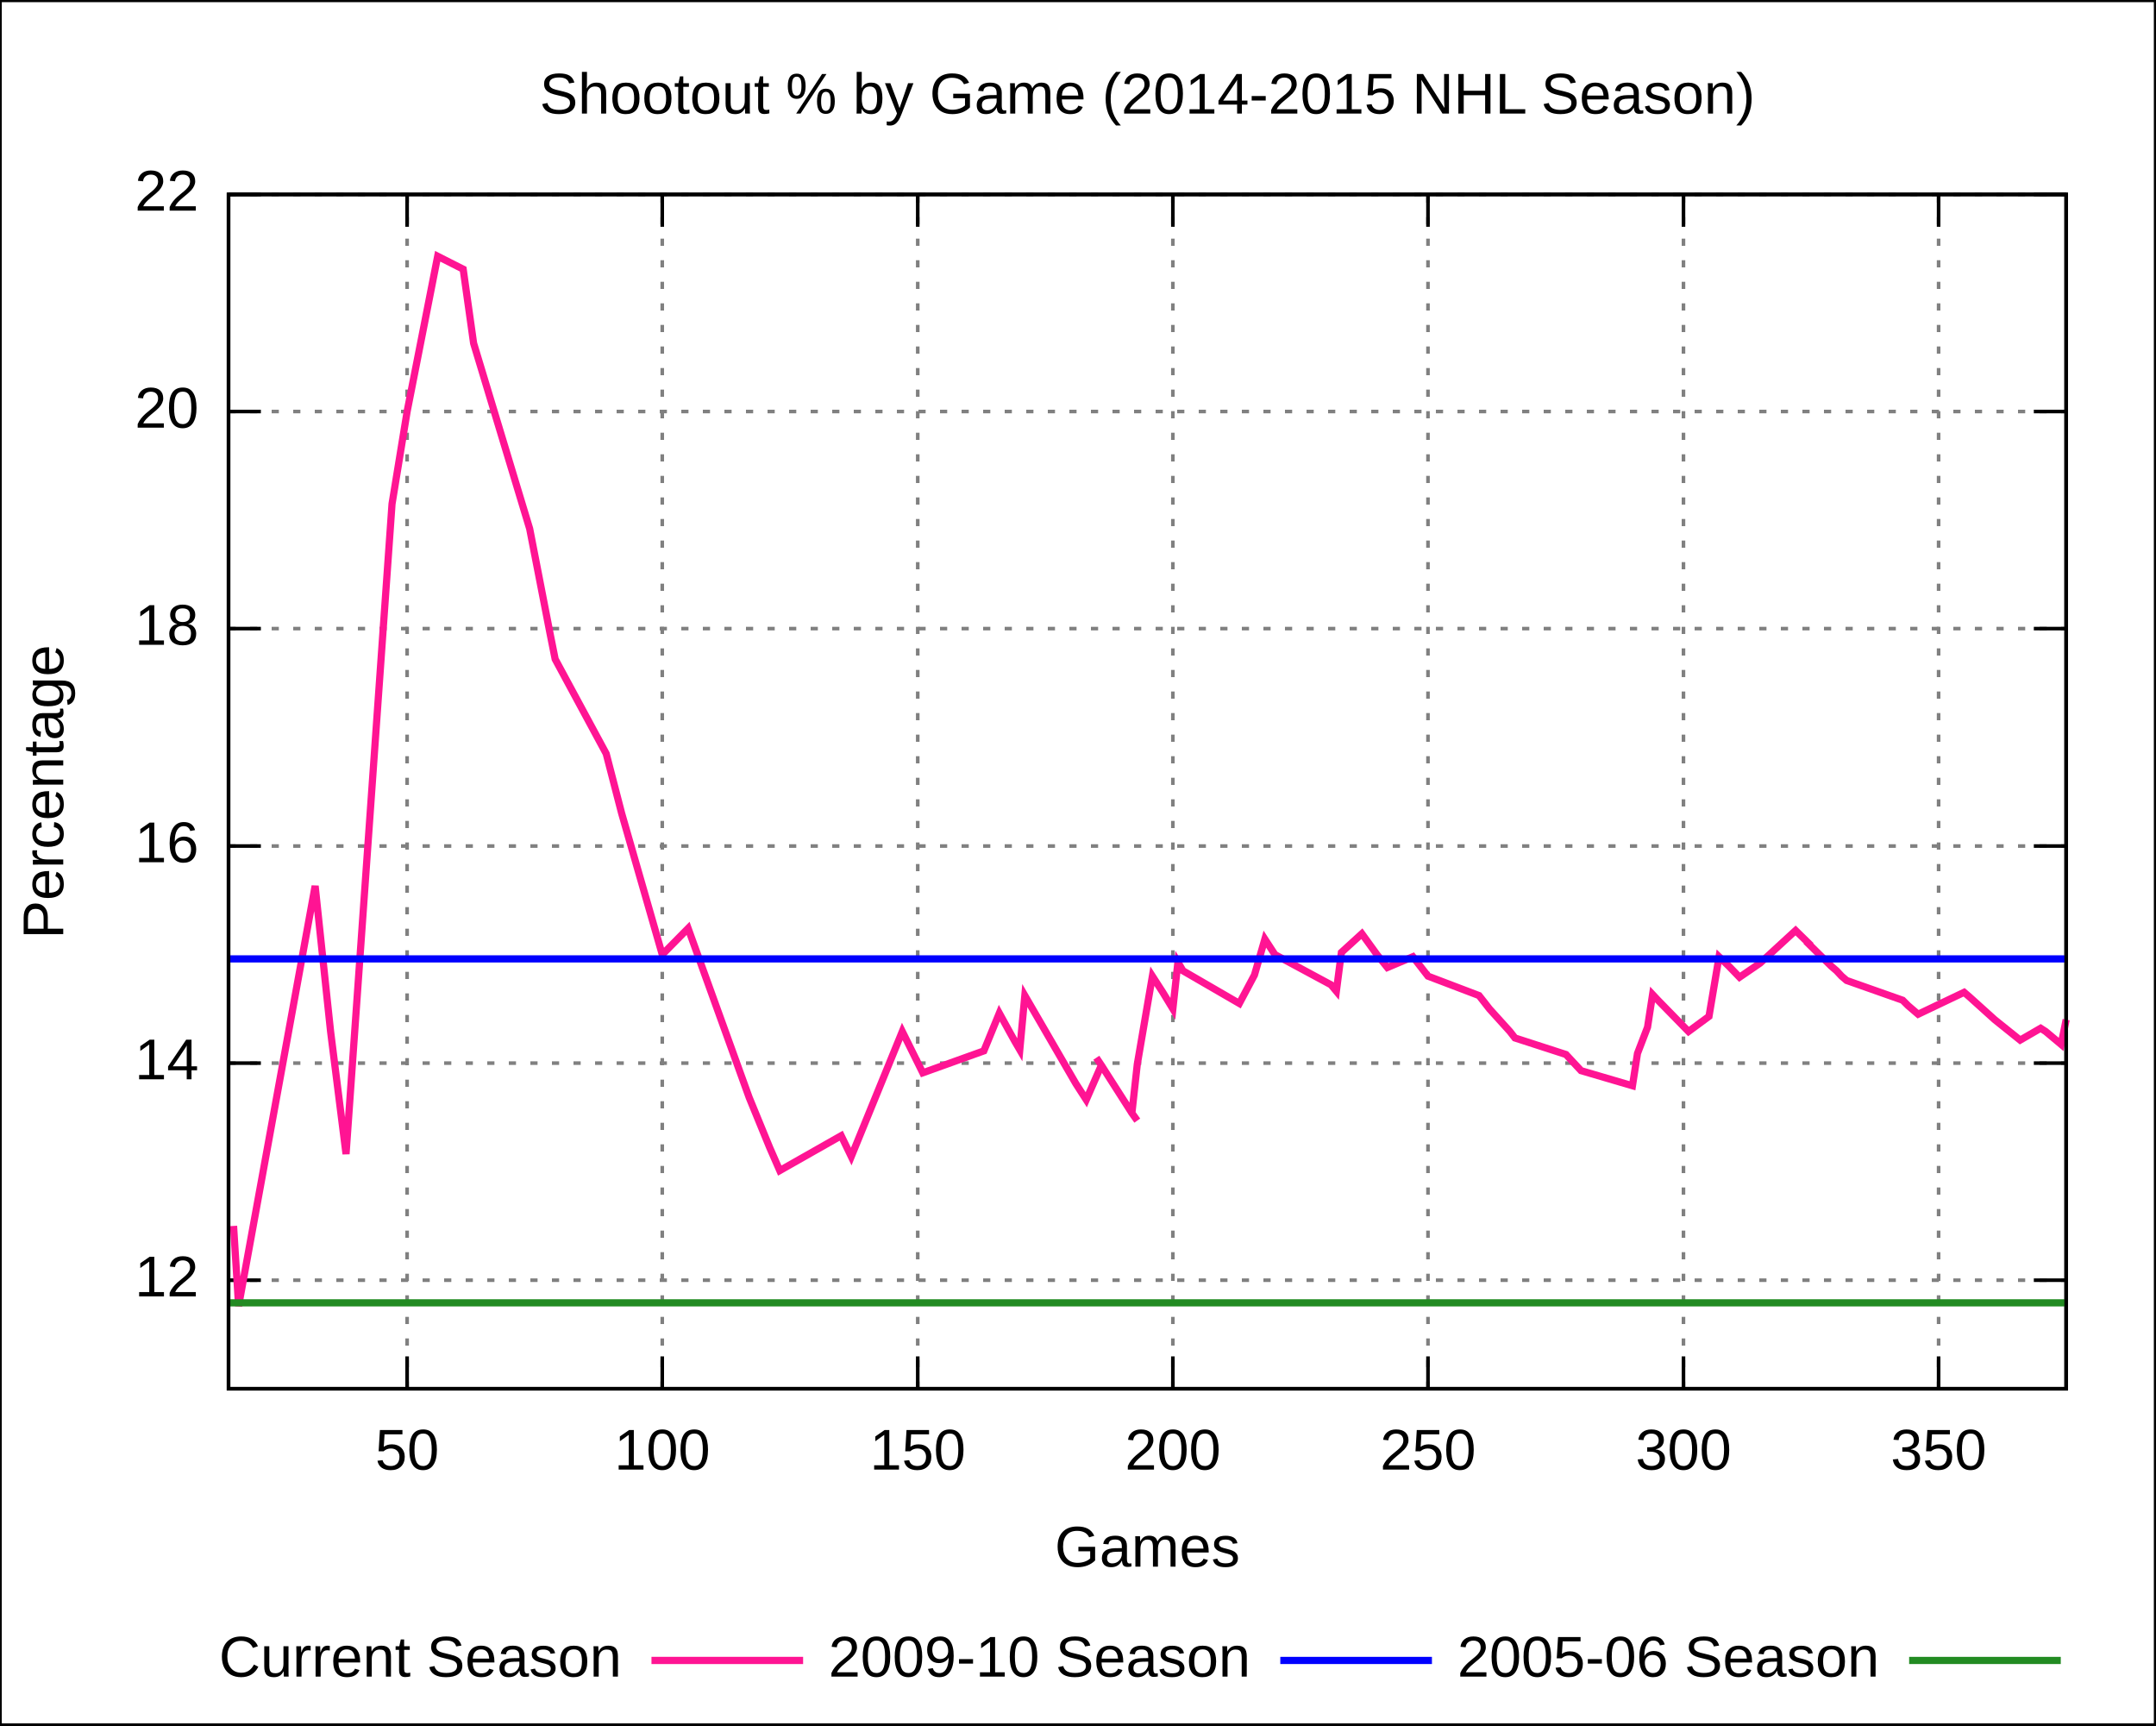
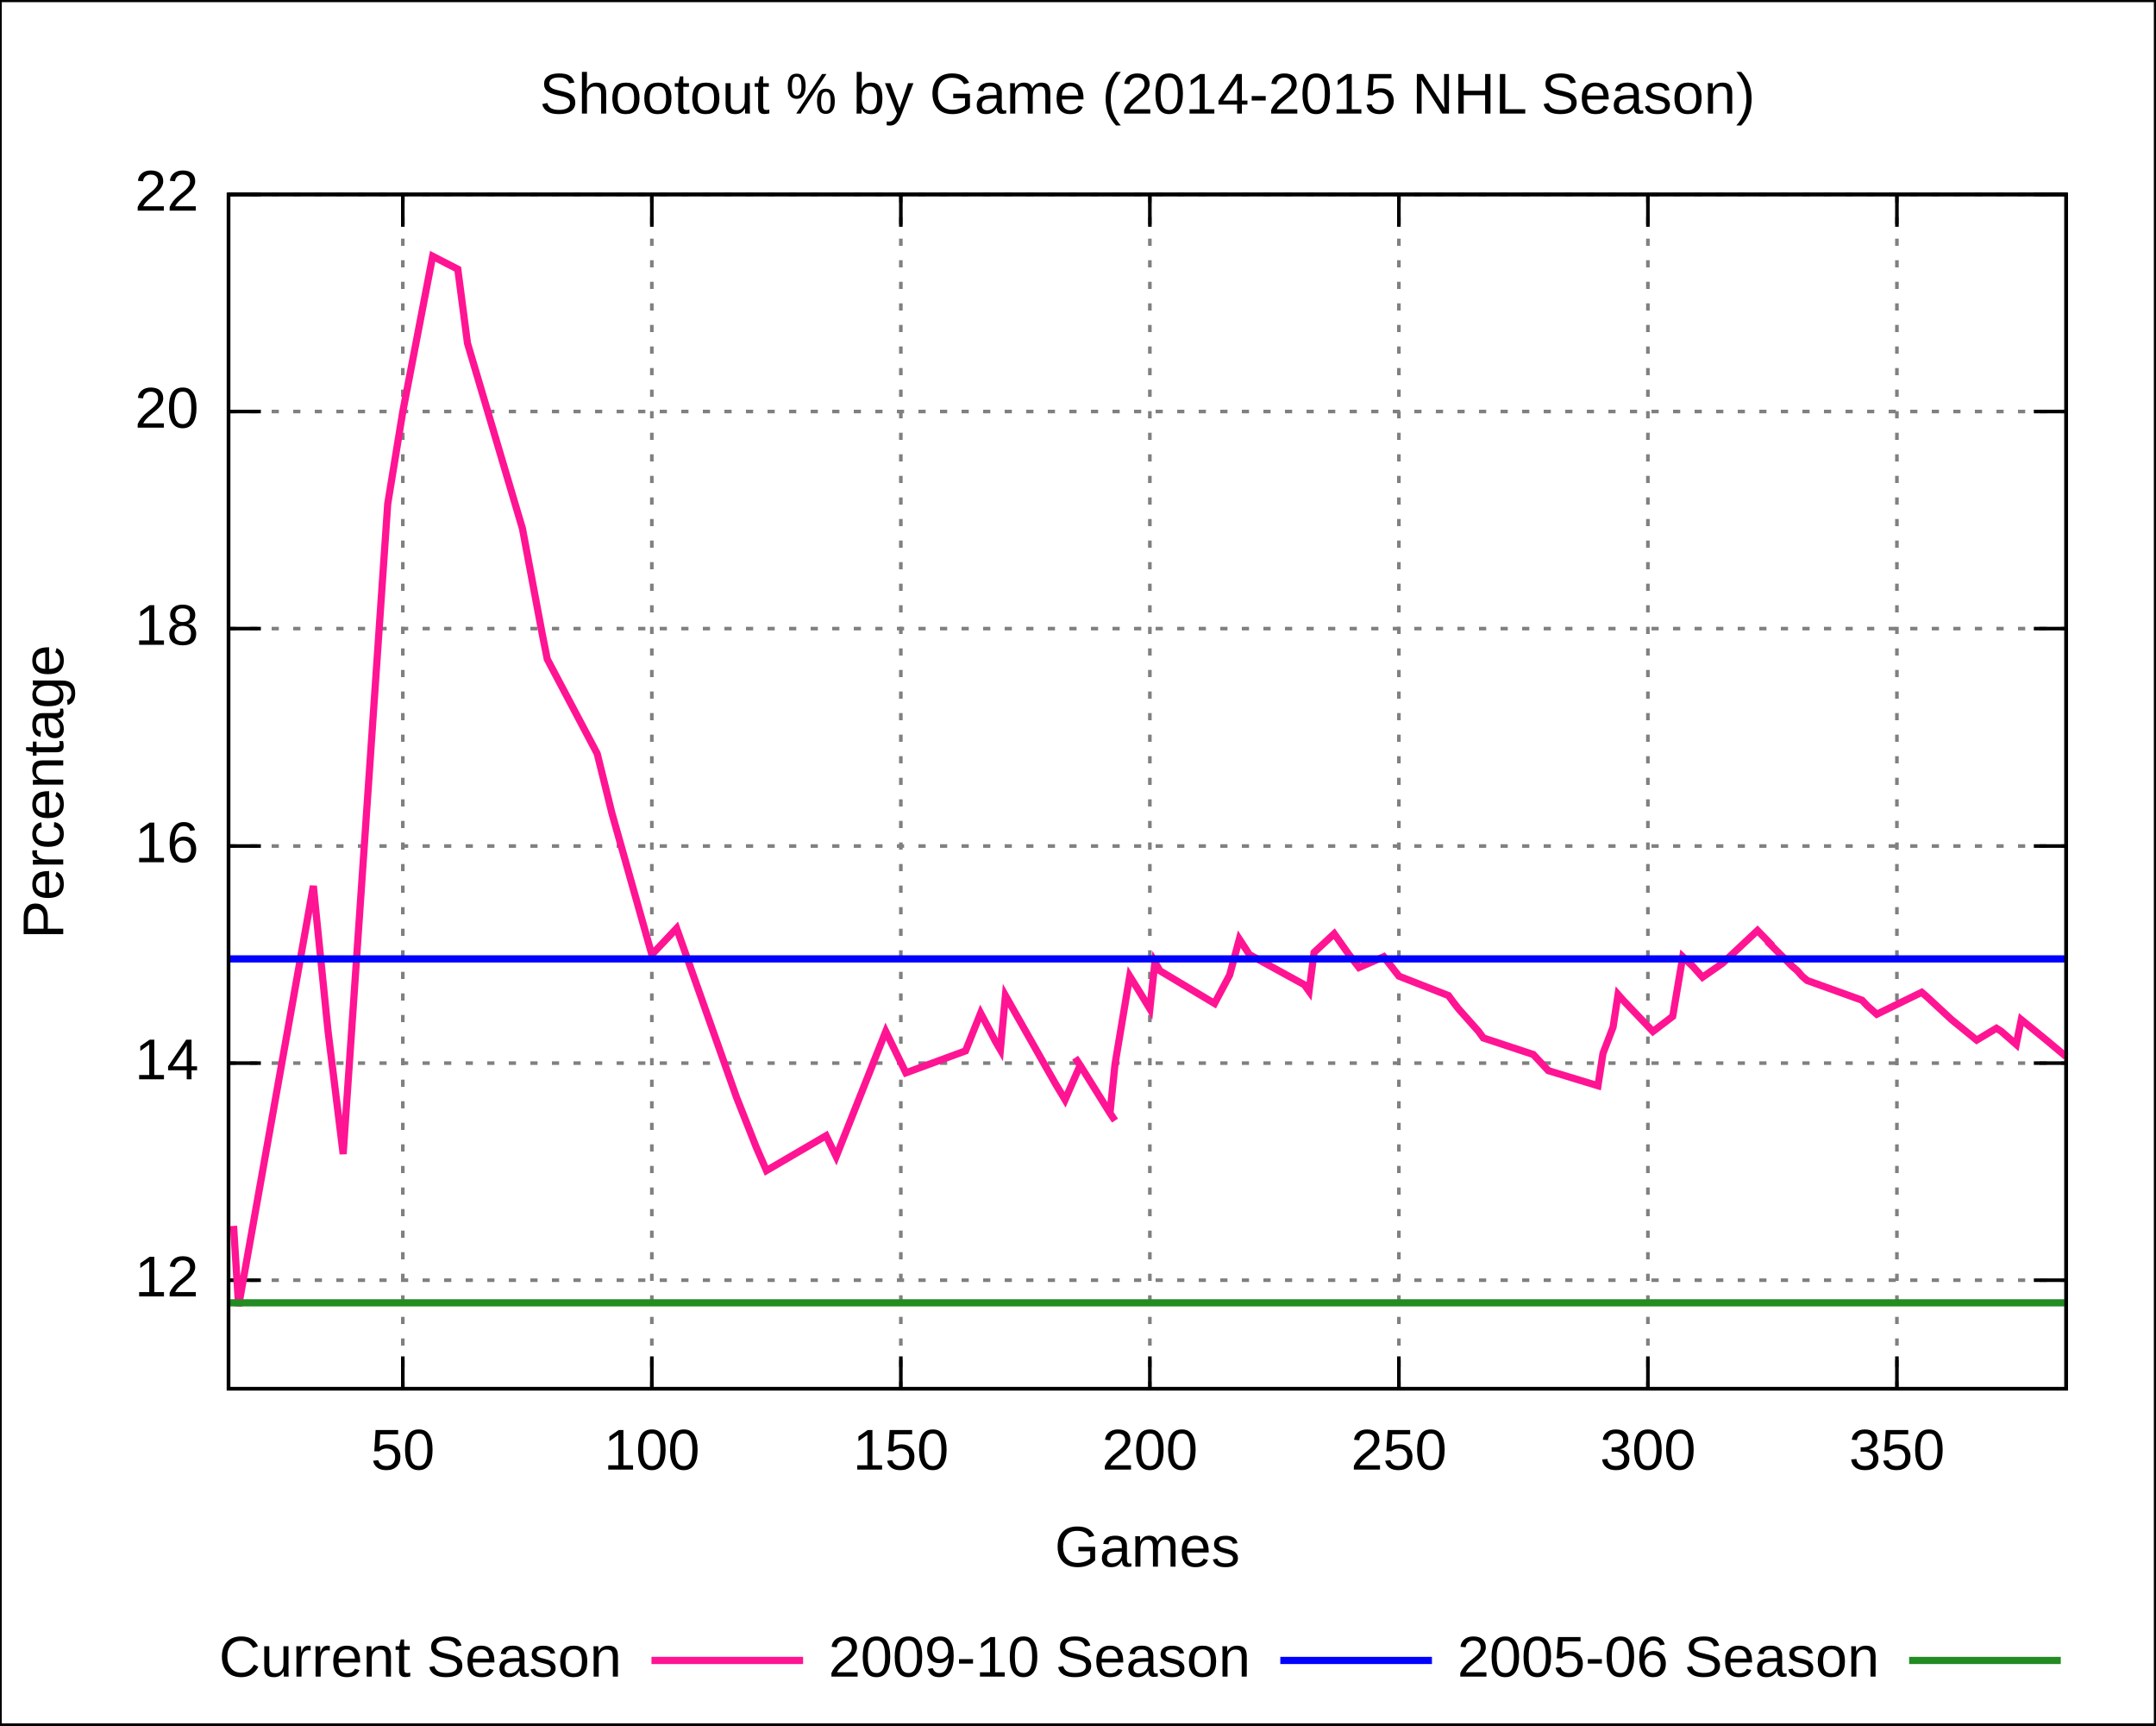
<svg xmlns="http://www.w3.org/2000/svg" xmlns:xlink="http://www.w3.org/1999/xlink" width="600" height="480" viewBox="0 0 600 480">
  <g id="gnuplot_canvas">
    <rect x="0" y="0" width="600" height="480" fill="none" />
    <defs>
      <circle id="gpDot" r="0.5" stroke-width="0.5" />
      <path id="gpPt0" stroke-width="0.222" stroke="currentColor" d="M-1,0 h2 M0,-1 v2" />
      <path id="gpPt1" stroke-width="0.222" stroke="currentColor" d="M-1,-1 L1,1 M1,-1 L-1,1" />
      <path id="gpPt2" stroke-width="0.222" stroke="currentColor" d="M-1,0 L1,0 M0,-1 L0,1 M-1,-1 L1,1 M-1,1 L1,-1" />
      <rect id="gpPt3" stroke-width="0.222" stroke="currentColor" x="-1" y="-1" width="2" height="2" />
      <rect id="gpPt4" stroke-width="0.222" stroke="currentColor" fill="currentColor" x="-1" y="-1" width="2" height="2" />
      <circle id="gpPt5" stroke-width="0.222" stroke="currentColor" cx="0" cy="0" r="1" />
      <use xlink:href="#gpPt5" id="gpPt6" fill="currentColor" stroke="none" />
      <path id="gpPt7" stroke-width="0.222" stroke="currentColor" d="M0,-1.33 L-1.33,0.67 L1.33,0.67 z" />
      <use xlink:href="#gpPt7" id="gpPt8" fill="currentColor" stroke="none" />
      <use xlink:href="#gpPt7" id="gpPt9" stroke="currentColor" transform="rotate(180)" />
      <use xlink:href="#gpPt9" id="gpPt10" fill="currentColor" stroke="none" />
      <use xlink:href="#gpPt3" id="gpPt11" stroke="currentColor" transform="rotate(45)" />
      <use xlink:href="#gpPt11" id="gpPt12" fill="currentColor" stroke="none" />
    </defs>
    <g style="fill:none; color:white; stroke:currentColor; stroke-width:1.00; stroke-linecap:butt; stroke-linejoin:miter">
</g>
    <g style="fill:none; color:black; stroke:currentColor; stroke-width:1.00; stroke-linecap:butt; stroke-linejoin:miter">
      <g style="stroke:none; shape-rendering:crispEdges">
        <polygon fill="rgb(255, 255, 255)" points="0.0,480.0 599.9,480.0 599.9,0.1 0.0,0.1 " />
      </g>
      <path stroke="black" d="M0.0,480.0 L0.0,0.1 L599.9,0.1 L599.9,480.0 L0.0,480.0  " />
    </g>
    <g style="fill:none; color:gray; stroke:currentColor; stroke-width:1.00; stroke-linecap:butt; stroke-linejoin:miter">
      <path stroke="gray" stroke-dasharray=" 2,4" class="gridline" d="M63.6,356.2 L575.0,356.2  " />
    </g>
    <g style="fill:none; color:black; stroke:currentColor; stroke-width:1.00; stroke-linecap:butt; stroke-linejoin:miter">
      <path stroke="black" d="M63.6,356.2 L72.6,356.2 M575.0,356.2 L566.0,356.2  " />
      <g transform="translate(55.3,360.7)" style="stroke:none; fill:black; font-family:Arial; font-size:12.00pt; text-anchor:end">
        <text> 12</text>
      </g>
    </g>
    <g style="fill:none; color:gray; stroke:currentColor; stroke-width:1.00; stroke-linecap:butt; stroke-linejoin:miter">
      <path stroke="gray" stroke-dasharray=" 2,4" class="gridline" d="M63.6,295.8 L575.0,295.8  " />
    </g>
    <g style="fill:none; color:black; stroke:currentColor; stroke-width:1.00; stroke-linecap:butt; stroke-linejoin:miter">
      <path stroke="black" d="M63.6,295.8 L72.6,295.8 M575.0,295.8 L566.0,295.8  " />
      <g transform="translate(55.3,300.3)" style="stroke:none; fill:black; font-family:Arial; font-size:12.00pt; text-anchor:end">
        <text> 14</text>
      </g>
    </g>
    <g style="fill:none; color:gray; stroke:currentColor; stroke-width:1.00; stroke-linecap:butt; stroke-linejoin:miter">
      <path stroke="gray" stroke-dasharray=" 2,4" class="gridline" d="M63.6,235.4 L575.0,235.4  " />
    </g>
    <g style="fill:none; color:black; stroke:currentColor; stroke-width:1.00; stroke-linecap:butt; stroke-linejoin:miter">
      <path stroke="black" d="M63.6,235.4 L72.6,235.4 M575.0,235.4 L566.0,235.4  " />
      <g transform="translate(55.3,239.9)" style="stroke:none; fill:black; font-family:Arial; font-size:12.00pt; text-anchor:end">
        <text> 16</text>
      </g>
    </g>
    <g style="fill:none; color:gray; stroke:currentColor; stroke-width:1.00; stroke-linecap:butt; stroke-linejoin:miter">
      <path stroke="gray" stroke-dasharray=" 2,4" class="gridline" d="M63.6,174.9 L575.0,174.9  " />
    </g>
    <g style="fill:none; color:black; stroke:currentColor; stroke-width:1.00; stroke-linecap:butt; stroke-linejoin:miter">
      <path stroke="black" d="M63.6,174.9 L72.6,174.9 M575.0,174.9 L566.0,174.9  " />
      <g transform="translate(55.3,179.4)" style="stroke:none; fill:black; font-family:Arial; font-size:12.00pt; text-anchor:end">
        <text> 18</text>
      </g>
    </g>
    <g style="fill:none; color:gray; stroke:currentColor; stroke-width:1.00; stroke-linecap:butt; stroke-linejoin:miter">
      <path stroke="gray" stroke-dasharray=" 2,4" class="gridline" d="M63.6,114.5 L575.0,114.5  " />
    </g>
    <g style="fill:none; color:black; stroke:currentColor; stroke-width:1.00; stroke-linecap:butt; stroke-linejoin:miter">
      <path stroke="black" d="M63.6,114.5 L72.6,114.5 M575.0,114.5 L566.0,114.5  " />
      <g transform="translate(55.3,119.0)" style="stroke:none; fill:black; font-family:Arial; font-size:12.00pt; text-anchor:end">
        <text> 20</text>
      </g>
    </g>
    <g style="fill:none; color:gray; stroke:currentColor; stroke-width:1.00; stroke-linecap:butt; stroke-linejoin:miter">
      <path stroke="gray" stroke-dasharray=" 2,4" class="gridline" d="M63.6,54.1 L575.0,54.1  " />
    </g>
    <g style="fill:none; color:black; stroke:currentColor; stroke-width:1.00; stroke-linecap:butt; stroke-linejoin:miter">
      <path stroke="black" d="M63.6,54.1 L72.6,54.1 M575.0,54.1 L566.0,54.1  " />
      <g transform="translate(55.3,58.6)" style="stroke:none; fill:black; font-family:Arial; font-size:12.00pt; text-anchor:end">
        <text> 22</text>
      </g>
    </g>
    <g style="fill:none; color:gray; stroke:currentColor; stroke-width:1.00; stroke-linecap:butt; stroke-linejoin:miter">
-       <path stroke="gray" stroke-dasharray=" 2,4" class="gridline" d="M113.3,386.4 L113.3,54.1  " />
+       <path stroke="gray" stroke-dasharray=" 2,4" class="gridline" d="M112.1,386.4 L112.1,54.1  " />
    </g>
    <g style="fill:none; color:black; stroke:currentColor; stroke-width:1.00; stroke-linecap:butt; stroke-linejoin:miter">
-       <path stroke="black" d="M113.3,386.4 L113.3,377.4 M113.3,54.1 L113.3,63.1  " />
-       <g transform="translate(113.3,408.9)" style="stroke:none; fill:black; font-family:Arial; font-size:12.00pt; text-anchor:middle">
+       <path stroke="black" d="M112.1,386.4 L112.1,377.4 M112.1,54.1 L112.1,63.1  " />
+       <g transform="translate(112.1,408.9)" style="stroke:none; fill:black; font-family:Arial; font-size:12.00pt; text-anchor:middle">
        <text> 50</text>
      </g>
    </g>
    <g style="fill:none; color:gray; stroke:currentColor; stroke-width:1.00; stroke-linecap:butt; stroke-linejoin:miter">
-       <path stroke="gray" stroke-dasharray=" 2,4" class="gridline" d="M184.3,386.4 L184.3,54.1  " />
+       <path stroke="gray" stroke-dasharray=" 2,4" class="gridline" d="M181.4,386.4 L181.4,54.1  " />
    </g>
    <g style="fill:none; color:black; stroke:currentColor; stroke-width:1.00; stroke-linecap:butt; stroke-linejoin:miter">
-       <path stroke="black" d="M184.3,386.4 L184.3,377.4 M184.3,54.1 L184.3,63.1  " />
-       <g transform="translate(184.3,408.9)" style="stroke:none; fill:black; font-family:Arial; font-size:12.00pt; text-anchor:middle">
+       <path stroke="black" d="M181.4,386.4 L181.4,377.4 M181.4,54.1 L181.4,63.1  " />
+       <g transform="translate(181.4,408.9)" style="stroke:none; fill:black; font-family:Arial; font-size:12.00pt; text-anchor:middle">
        <text> 100</text>
      </g>
    </g>
    <g style="fill:none; color:gray; stroke:currentColor; stroke-width:1.00; stroke-linecap:butt; stroke-linejoin:miter">
-       <path stroke="gray" stroke-dasharray=" 2,4" class="gridline" d="M255.4,386.4 L255.4,54.1  " />
+       <path stroke="gray" stroke-dasharray=" 2,4" class="gridline" d="M250.7,386.4 L250.7,54.1  " />
    </g>
    <g style="fill:none; color:black; stroke:currentColor; stroke-width:1.00; stroke-linecap:butt; stroke-linejoin:miter">
-       <path stroke="black" d="M255.4,386.4 L255.4,377.4 M255.4,54.1 L255.4,63.1  " />
-       <g transform="translate(255.4,408.9)" style="stroke:none; fill:black; font-family:Arial; font-size:12.00pt; text-anchor:middle">
+       <path stroke="black" d="M250.7,386.4 L250.7,377.4 M250.7,54.1 L250.7,63.1  " />
+       <g transform="translate(250.7,408.9)" style="stroke:none; fill:black; font-family:Arial; font-size:12.00pt; text-anchor:middle">
        <text> 150</text>
      </g>
    </g>
    <g style="fill:none; color:gray; stroke:currentColor; stroke-width:1.00; stroke-linecap:butt; stroke-linejoin:miter">
-       <path stroke="gray" stroke-dasharray=" 2,4" class="gridline" d="M326.4,386.4 L326.4,54.1  " />
+       <path stroke="gray" stroke-dasharray=" 2,4" class="gridline" d="M320.0,386.4 L320.0,54.1  " />
    </g>
    <g style="fill:none; color:black; stroke:currentColor; stroke-width:1.00; stroke-linecap:butt; stroke-linejoin:miter">
-       <path stroke="black" d="M326.4,386.4 L326.4,377.4 M326.4,54.1 L326.4,63.1  " />
-       <g transform="translate(326.4,408.9)" style="stroke:none; fill:black; font-family:Arial; font-size:12.00pt; text-anchor:middle">
+       <path stroke="black" d="M320.0,386.4 L320.0,377.4 M320.0,54.1 L320.0,63.1  " />
+       <g transform="translate(320.0,408.9)" style="stroke:none; fill:black; font-family:Arial; font-size:12.00pt; text-anchor:middle">
        <text> 200</text>
      </g>
    </g>
    <g style="fill:none; color:gray; stroke:currentColor; stroke-width:1.00; stroke-linecap:butt; stroke-linejoin:miter">
-       <path stroke="gray" stroke-dasharray=" 2,4" class="gridline" d="M397.4,386.4 L397.4,54.1  " />
+       <path stroke="gray" stroke-dasharray=" 2,4" class="gridline" d="M389.3,386.4 L389.3,54.1  " />
    </g>
    <g style="fill:none; color:black; stroke:currentColor; stroke-width:1.00; stroke-linecap:butt; stroke-linejoin:miter">
-       <path stroke="black" d="M397.4,386.4 L397.4,377.4 M397.4,54.1 L397.4,63.1  " />
-       <g transform="translate(397.4,408.9)" style="stroke:none; fill:black; font-family:Arial; font-size:12.00pt; text-anchor:middle">
+       <path stroke="black" d="M389.3,386.4 L389.3,377.4 M389.3,54.1 L389.3,63.1  " />
+       <g transform="translate(389.3,408.9)" style="stroke:none; fill:black; font-family:Arial; font-size:12.00pt; text-anchor:middle">
        <text> 250</text>
      </g>
    </g>
    <g style="fill:none; color:gray; stroke:currentColor; stroke-width:1.00; stroke-linecap:butt; stroke-linejoin:miter">
-       <path stroke="gray" stroke-dasharray=" 2,4" class="gridline" d="M468.5,386.4 L468.5,54.1  " />
+       <path stroke="gray" stroke-dasharray=" 2,4" class="gridline" d="M458.6,386.4 L458.6,54.1  " />
    </g>
    <g style="fill:none; color:black; stroke:currentColor; stroke-width:1.00; stroke-linecap:butt; stroke-linejoin:miter">
-       <path stroke="black" d="M468.5,386.4 L468.5,377.4 M468.5,54.1 L468.5,63.1  " />
-       <g transform="translate(468.5,408.9)" style="stroke:none; fill:black; font-family:Arial; font-size:12.00pt; text-anchor:middle">
+       <path stroke="black" d="M458.6,386.4 L458.6,377.4 M458.6,54.1 L458.6,63.1  " />
+       <g transform="translate(458.6,408.9)" style="stroke:none; fill:black; font-family:Arial; font-size:12.00pt; text-anchor:middle">
        <text> 300</text>
      </g>
    </g>
    <g style="fill:none; color:gray; stroke:currentColor; stroke-width:1.00; stroke-linecap:butt; stroke-linejoin:miter">
-       <path stroke="gray" stroke-dasharray=" 2,4" class="gridline" d="M539.5,386.4 L539.5,54.1  " />
+       <path stroke="gray" stroke-dasharray=" 2,4" class="gridline" d="M527.9,386.4 L527.9,54.1  " />
    </g>
    <g style="fill:none; color:black; stroke:currentColor; stroke-width:1.00; stroke-linecap:butt; stroke-linejoin:miter">
-       <path stroke="black" d="M539.5,386.4 L539.5,377.4 M539.5,54.1 L539.5,63.1  " />
-       <g transform="translate(539.5,408.9)" style="stroke:none; fill:black; font-family:Arial; font-size:12.00pt; text-anchor:middle">
+       <path stroke="black" d="M527.9,386.4 L527.9,377.4 M527.9,54.1 L527.9,63.1  " />
+       <g transform="translate(527.9,408.9)" style="stroke:none; fill:black; font-family:Arial; font-size:12.00pt; text-anchor:middle">
        <text> 350</text>
      </g>
      <path stroke="black" d="M63.6,54.1 L63.6,386.4 L575.0,386.4 L575.0,54.1 L63.6,54.1 Z  " />
      <g transform="translate(17.6,220.3) rotate(270)" style="stroke:none; fill:black; font-family:Arial; font-size:12.00pt; text-anchor:middle">
        <text>Percentage</text>
      </g>
      <g transform="translate(319.3,435.9)" style="stroke:none; fill:black; font-family:Arial; font-size:12.00pt; text-anchor:middle">
        <text>Games</text>
      </g>
      <g transform="translate(319.3,31.6)" style="stroke:none; fill:black; font-family:Arial; font-size:12.00pt; text-anchor:middle">
        <text>Shootout % by Game (2014-2015 NHL Season)</text>
      </g>
    </g>
    <g id="gnuplot_plot_1">
      <g style="fill:none; color:white; stroke:black; stroke-width:2.00; stroke-linecap:butt; stroke-linejoin:miter">
</g>
      <g style="fill:none; color:red; stroke:currentColor; stroke-width:2.00; stroke-linecap:butt; stroke-linejoin:miter">
        <g transform="translate(173.0,466.5)" style="stroke:none; fill:black; font-family:Arial; font-size:12.00pt; text-anchor:end">
          <text>Current Season</text>
        </g>
-         <path stroke="rgb(255,  20, 147)" d="M181.3,462.0 L223.5,462.0 M65.0,341.1 L66.4,363.4 L87.7,246.5 L92.0,287.0 L96.3,321.1 L109.1,140.2    L113.3,114.5 L121.8,71.3 L128.9,74.9 L131.8,95.5 L147.4,147.1 L153.1,176.4 L154.5,183.4 L168.7,209.7    L173.0,226.3 L184.3,265.6 L191.5,258.3 L208.5,305.4 L214.2,319.3 L217.0,325.7 L234.1,316.0 L236.9,321.8    L251.1,287.0 L256.8,298.5 L273.8,292.4 L278.1,281.9 L280.9,287.0 L282.4,289.7 L283.8,292.1 L285.2,277.0    L299.4,301.5 L302.3,306.0 L306.5,296.4 L305.1,294.3 L306.5,296.4 L315.0,309.7 L316.5,311.8 L315.0,309.7    L316.5,296.1 L320.7,271.6 L323.6,276.1 L326.4,280.7 L327.8,267.7 L329.2,270.1 L344.9,279.2 L349.1,271.3    L352.0,261.3 L354.8,265.6 L370.4,274.0 L371.9,275.8 L373.3,265.0 L379.0,259.8 L383.2,265.6 L386.1,269.2    L393.2,266.2 L394.6,268.0 L396.0,269.8 L397.4,271.6 L411.6,277.0 L413.1,278.9 L414.5,280.7 L420.2,287.0    L421.6,288.8 L435.8,293.4 L437.2,294.9 L440.0,297.9 L454.3,302.1 L455.7,293.1 L458.5,285.8 L459.9,276.7    L461.4,278.3 L469.9,287.0 L475.6,282.8 L478.4,266.2 L481.2,268.9 L484.1,271.9 L489.8,268.0 L499.7,258.9    L504.0,263.1 L502.6,261.9 L509.7,268.9 L511.1,270.1 L512.5,271.6 L513.9,272.8 L529.5,278.3 L531.0,279.8    L533.8,282.2 L546.6,276.1 L548.0,277.3 L555.1,283.7 L562.2,289.4 L567.9,286.1 L569.3,287.0 L573.6,290.6    L575.0,283.7  " />
+         <path stroke="rgb(255,  20, 147)" d="M181.3,462.0 L223.5,462.0 M65.0,341.1 L66.4,363.4 L87.2,246.5 L91.3,287.0 L95.5,321.1 L107.9,140.2    L112.1,114.5 L120.4,71.3 L127.4,74.9 L130.1,95.5 L145.4,147.1 L150.9,176.4 L152.3,183.4 L166.2,209.7    L170.3,226.3 L181.4,265.6 L188.3,258.3 L205.0,305.4 L210.5,319.3 L213.3,325.7 L229.9,316.0 L232.7,321.8    L246.5,287.0 L252.1,298.5 L268.7,292.4 L272.9,281.9 L275.6,287.0 L277.0,289.7 L278.4,292.1 L279.8,277.0    L293.7,301.5 L296.4,306.0 L300.6,296.4 L299.2,294.3 L300.6,296.4 L308.9,309.7 L310.3,311.8 L308.9,309.7    L310.3,296.1 L314.4,271.6 L317.2,276.1 L320.0,280.7 L321.4,267.7 L322.8,270.1 L338.0,279.2 L342.2,271.3    L344.9,261.3 L347.7,265.6 L363.0,274.0 L364.3,275.8 L365.7,265.0 L371.3,259.8 L375.4,265.6 L378.2,269.2    L385.1,266.2 L386.5,268.0 L387.9,269.8 L389.3,271.6 L403.1,277.0 L404.5,278.9 L405.9,280.7 L411.5,287.0    L412.8,288.8 L426.7,293.4 L428.1,294.9 L430.9,297.9 L444.7,302.1 L446.1,293.1 L448.9,285.8 L450.3,276.7    L451.7,278.3 L460.0,287.0 L465.5,282.8 L468.3,266.2 L471.1,268.9 L473.8,271.9 L479.4,268.0 L489.1,258.9    L493.2,263.1 L491.8,261.9 L498.8,268.9 L500.2,270.1 L501.5,271.6 L502.9,272.8 L518.2,278.3 L519.6,279.8    L522.3,282.2 L534.8,276.1 L536.2,277.3 L543.1,283.7 L550.1,289.4 L555.6,286.1 L557.0,287.0 L561.1,290.6    L562.5,283.7 L569.5,289.4 L575.0,294.0  " />
      </g>
    </g>
    <g id="gnuplot_plot_2">
      <g style="fill:none; color:green; stroke:currentColor; stroke-width:2.00; stroke-linecap:butt; stroke-linejoin:miter">
        <g transform="translate(348.0,466.5)" style="stroke:none; fill:black; font-family:Arial; font-size:12.00pt; text-anchor:end">
          <text>2009-10 Season</text>
        </g>
        <path stroke="rgb(  0,   0, 255)" d="M356.3,462.0 L398.5,462.0 M63.6,266.8 L68.8,266.8 L73.9,266.8 L79.1,266.8 L84.3,266.8 L89.4,266.8    L94.6,266.8 L99.8,266.8 L104.9,266.8 L110.1,266.8 L115.3,266.8 L120.4,266.8 L125.6,266.8 L130.8,266.8    L135.9,266.8 L141.1,266.8 L146.3,266.8 L151.4,266.8 L156.6,266.8 L161.7,266.8 L166.9,266.8 L172.1,266.8    L177.2,266.8 L182.4,266.8 L187.6,266.8 L192.7,266.8 L197.9,266.8 L203.1,266.8 L208.2,266.8 L213.4,266.8    L218.6,266.8 L223.7,266.8 L228.9,266.8 L234.1,266.8 L239.2,266.8 L244.4,266.8 L249.6,266.8 L254.7,266.8    L259.9,266.8 L265.1,266.8 L270.2,266.8 L275.4,266.8 L280.6,266.8 L285.7,266.8 L290.9,266.8 L296.1,266.8    L301.2,266.8 L306.4,266.8 L311.6,266.8 L316.7,266.8 L321.9,266.8 L327.0,266.8 L332.2,266.8 L337.4,266.8    L342.5,266.8 L347.7,266.8 L352.9,266.8 L358.0,266.8 L363.2,266.8 L368.4,266.8 L373.5,266.8 L378.7,266.8    L383.9,266.8 L389.0,266.8 L394.2,266.8 L399.4,266.8 L404.5,266.8 L409.7,266.8 L414.9,266.8 L420.0,266.8    L425.2,266.8 L430.4,266.8 L435.5,266.8 L440.7,266.8 L445.9,266.8 L451.0,266.8 L456.2,266.8 L461.4,266.8    L466.5,266.8 L471.7,266.8 L476.9,266.8 L482.0,266.8 L487.2,266.8 L492.3,266.8 L497.5,266.8 L502.7,266.8    L507.8,266.8 L513.0,266.8 L518.2,266.8 L523.3,266.8 L528.5,266.8 L533.7,266.8 L538.8,266.8 L544.0,266.8    L549.2,266.8 L554.3,266.8 L559.5,266.8 L564.7,266.8 L569.8,266.8 L575.0,266.8  " />
      </g>
    </g>
    <g id="gnuplot_plot_3">
      <g style="fill:none; color:blue; stroke:currentColor; stroke-width:2.00; stroke-linecap:butt; stroke-linejoin:miter">
        <g transform="translate(523.0,466.5)" style="stroke:none; fill:black; font-family:Arial; font-size:12.00pt; text-anchor:end">
          <text>2005-06 Season</text>
        </g>
        <path stroke="rgb( 34, 139,  34)" d="M531.3,462.0 L573.5,462.0 M63.6,362.5 L68.8,362.5 L73.9,362.5 L79.1,362.5 L84.3,362.5 L89.4,362.5    L94.6,362.5 L99.8,362.5 L104.9,362.5 L110.1,362.5 L115.3,362.5 L120.4,362.5 L125.6,362.5 L130.8,362.5    L135.9,362.5 L141.1,362.5 L146.3,362.5 L151.4,362.5 L156.6,362.5 L161.7,362.5 L166.9,362.5 L172.1,362.5    L177.2,362.5 L182.4,362.5 L187.6,362.5 L192.7,362.5 L197.9,362.5 L203.1,362.5 L208.2,362.5 L213.4,362.5    L218.6,362.5 L223.7,362.5 L228.9,362.5 L234.1,362.5 L239.2,362.5 L244.4,362.5 L249.6,362.5 L254.7,362.5    L259.9,362.5 L265.1,362.5 L270.2,362.5 L275.4,362.5 L280.6,362.5 L285.7,362.5 L290.9,362.5 L296.1,362.5    L301.2,362.5 L306.4,362.5 L311.6,362.5 L316.7,362.5 L321.9,362.5 L327.0,362.5 L332.2,362.5 L337.4,362.5    L342.5,362.5 L347.7,362.5 L352.9,362.5 L358.0,362.5 L363.2,362.5 L368.4,362.5 L373.5,362.5 L378.7,362.5    L383.9,362.5 L389.0,362.5 L394.2,362.5 L399.4,362.5 L404.5,362.5 L409.7,362.5 L414.9,362.5 L420.0,362.5    L425.2,362.5 L430.4,362.5 L435.5,362.5 L440.7,362.5 L445.9,362.5 L451.0,362.5 L456.2,362.5 L461.4,362.5    L466.5,362.5 L471.7,362.5 L476.9,362.5 L482.0,362.5 L487.2,362.5 L492.3,362.5 L497.5,362.5 L502.7,362.5    L507.8,362.5 L513.0,362.5 L518.2,362.5 L523.3,362.5 L528.5,362.5 L533.7,362.5 L538.8,362.5 L544.0,362.5    L549.2,362.5 L554.3,362.5 L559.5,362.5 L564.7,362.5 L569.8,362.5 L575.0,362.5  " />
      </g>
    </g>
    <g style="fill:none; color:white; stroke:rgb( 34, 139,  34); stroke-width:1.00; stroke-linecap:butt; stroke-linejoin:miter">
</g>
    <g style="fill:none; color:black; stroke:currentColor; stroke-width:1.00; stroke-linecap:butt; stroke-linejoin:miter">
      <path stroke="black" d="M63.6,54.1 L63.6,386.4 L575.0,386.4 L575.0,54.1 L63.6,54.1 Z  " />
    </g>
  </g>
</svg>
